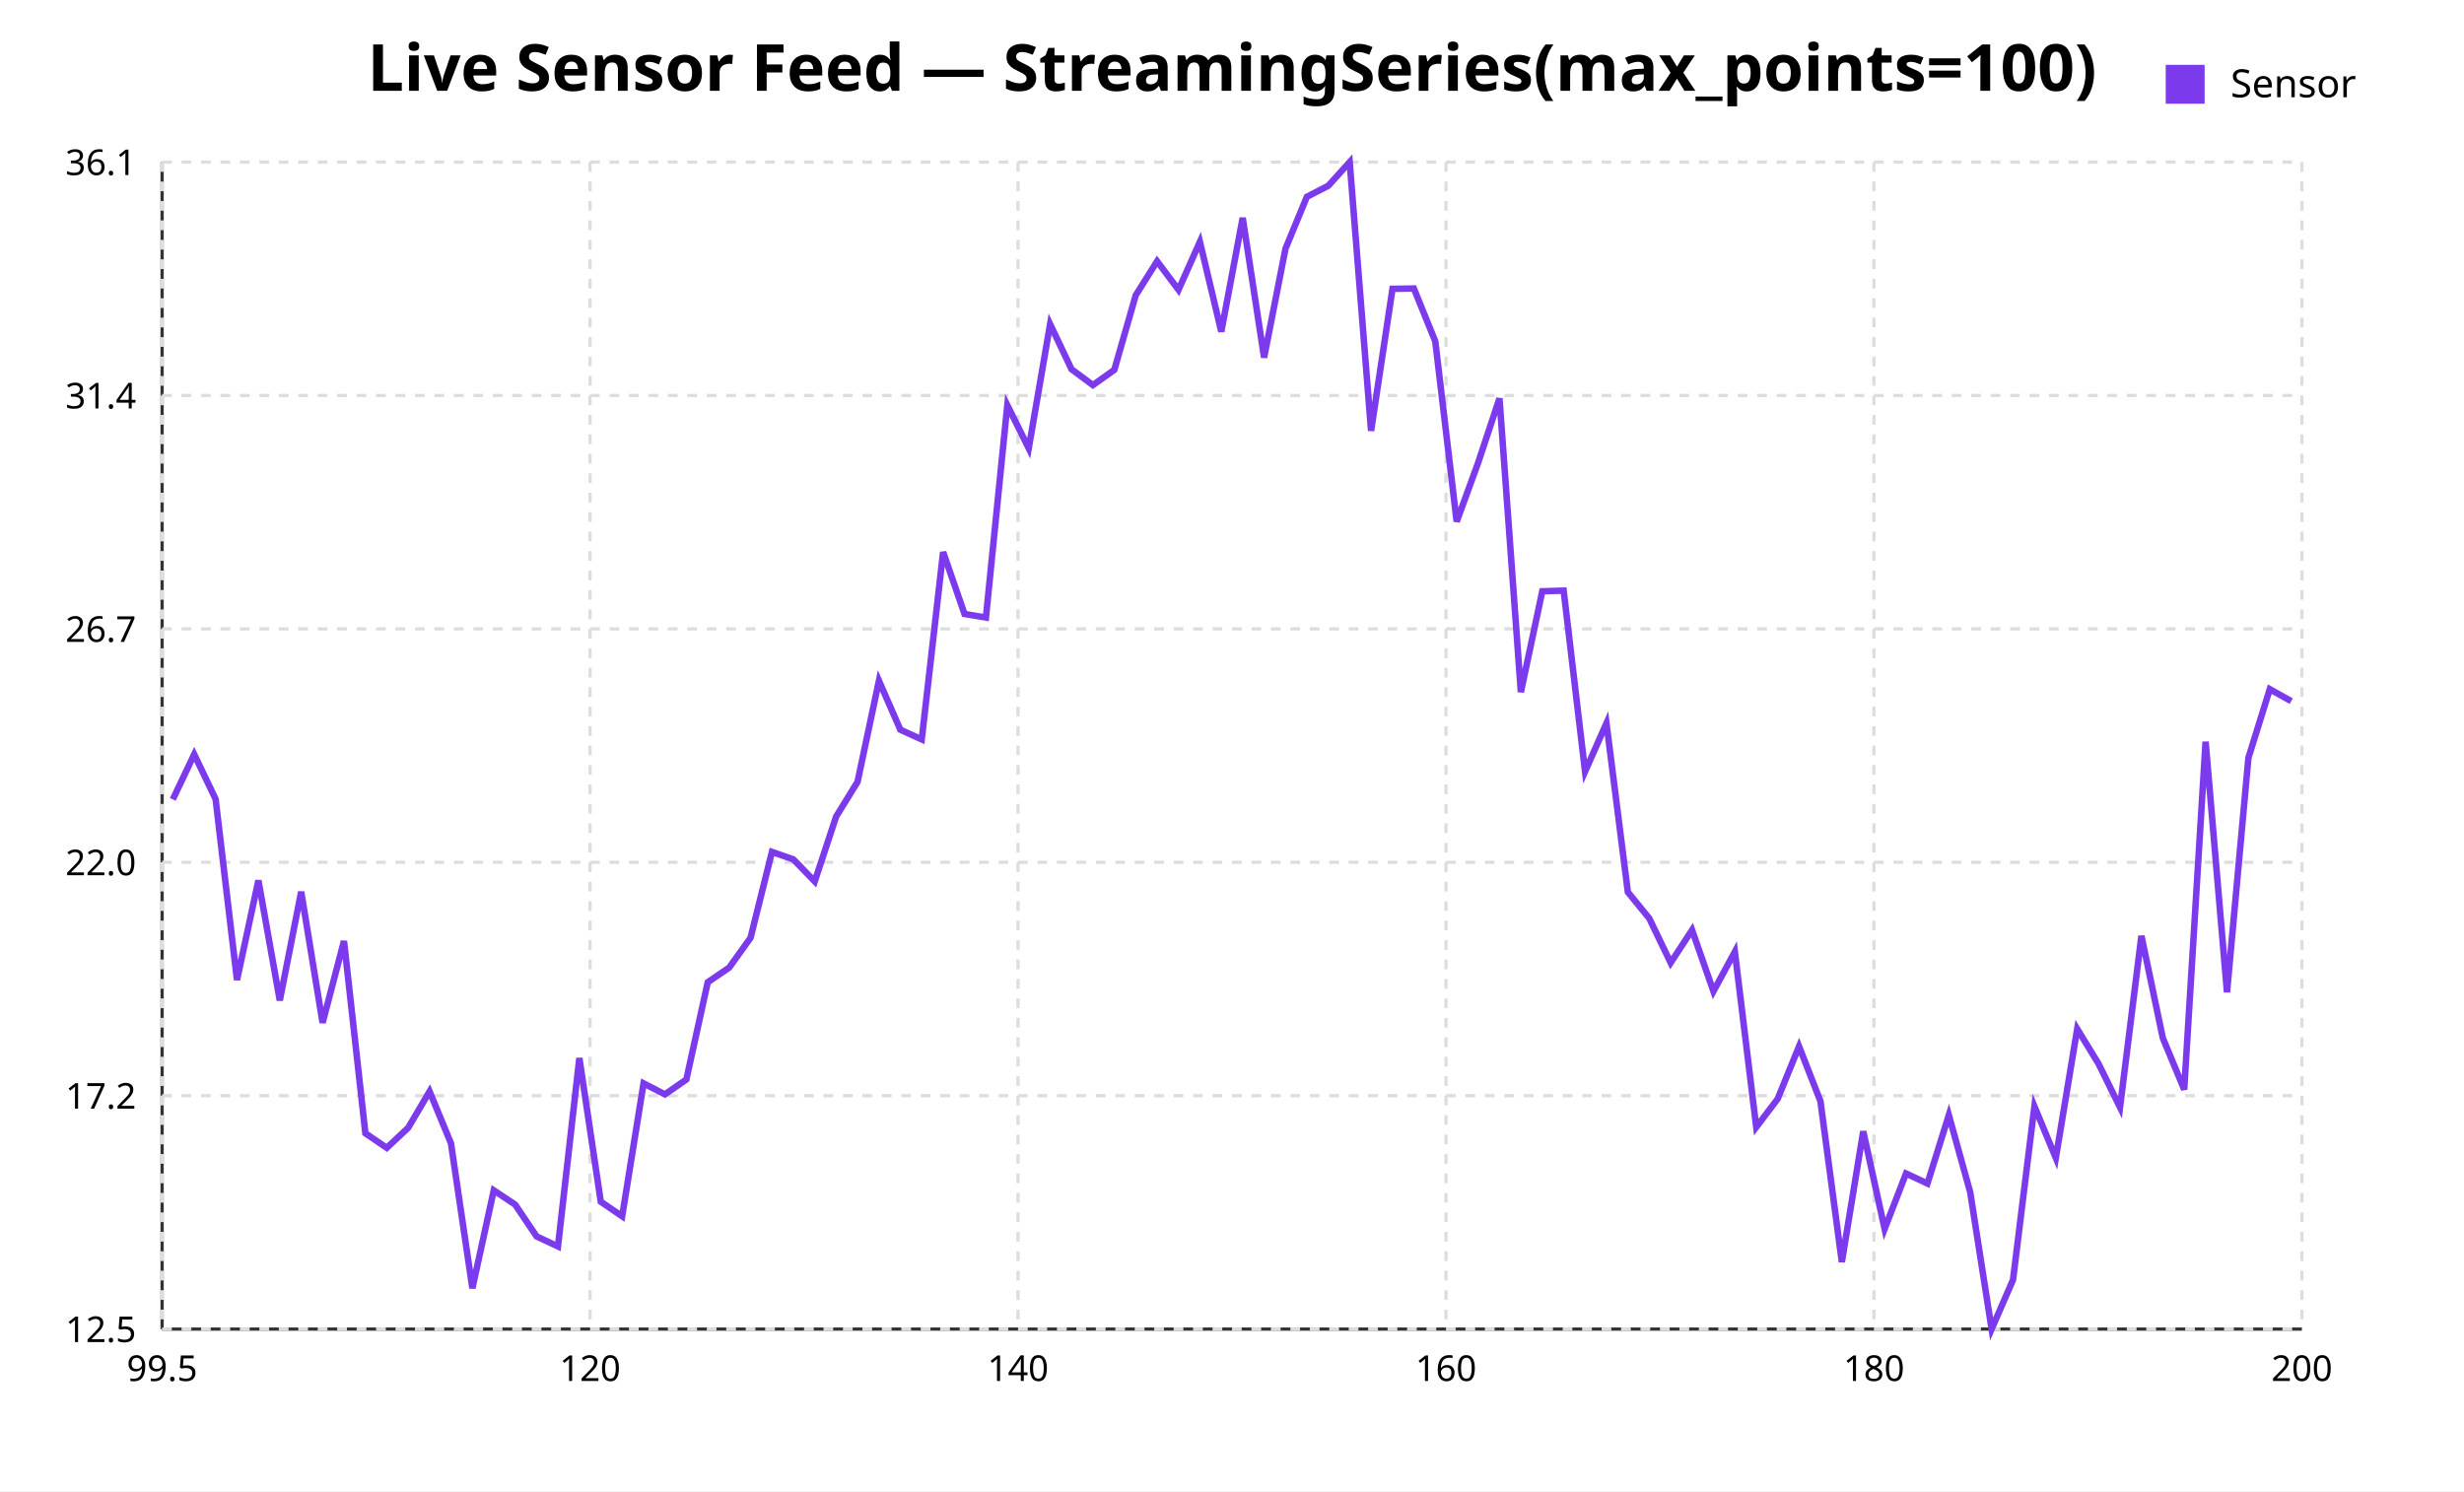
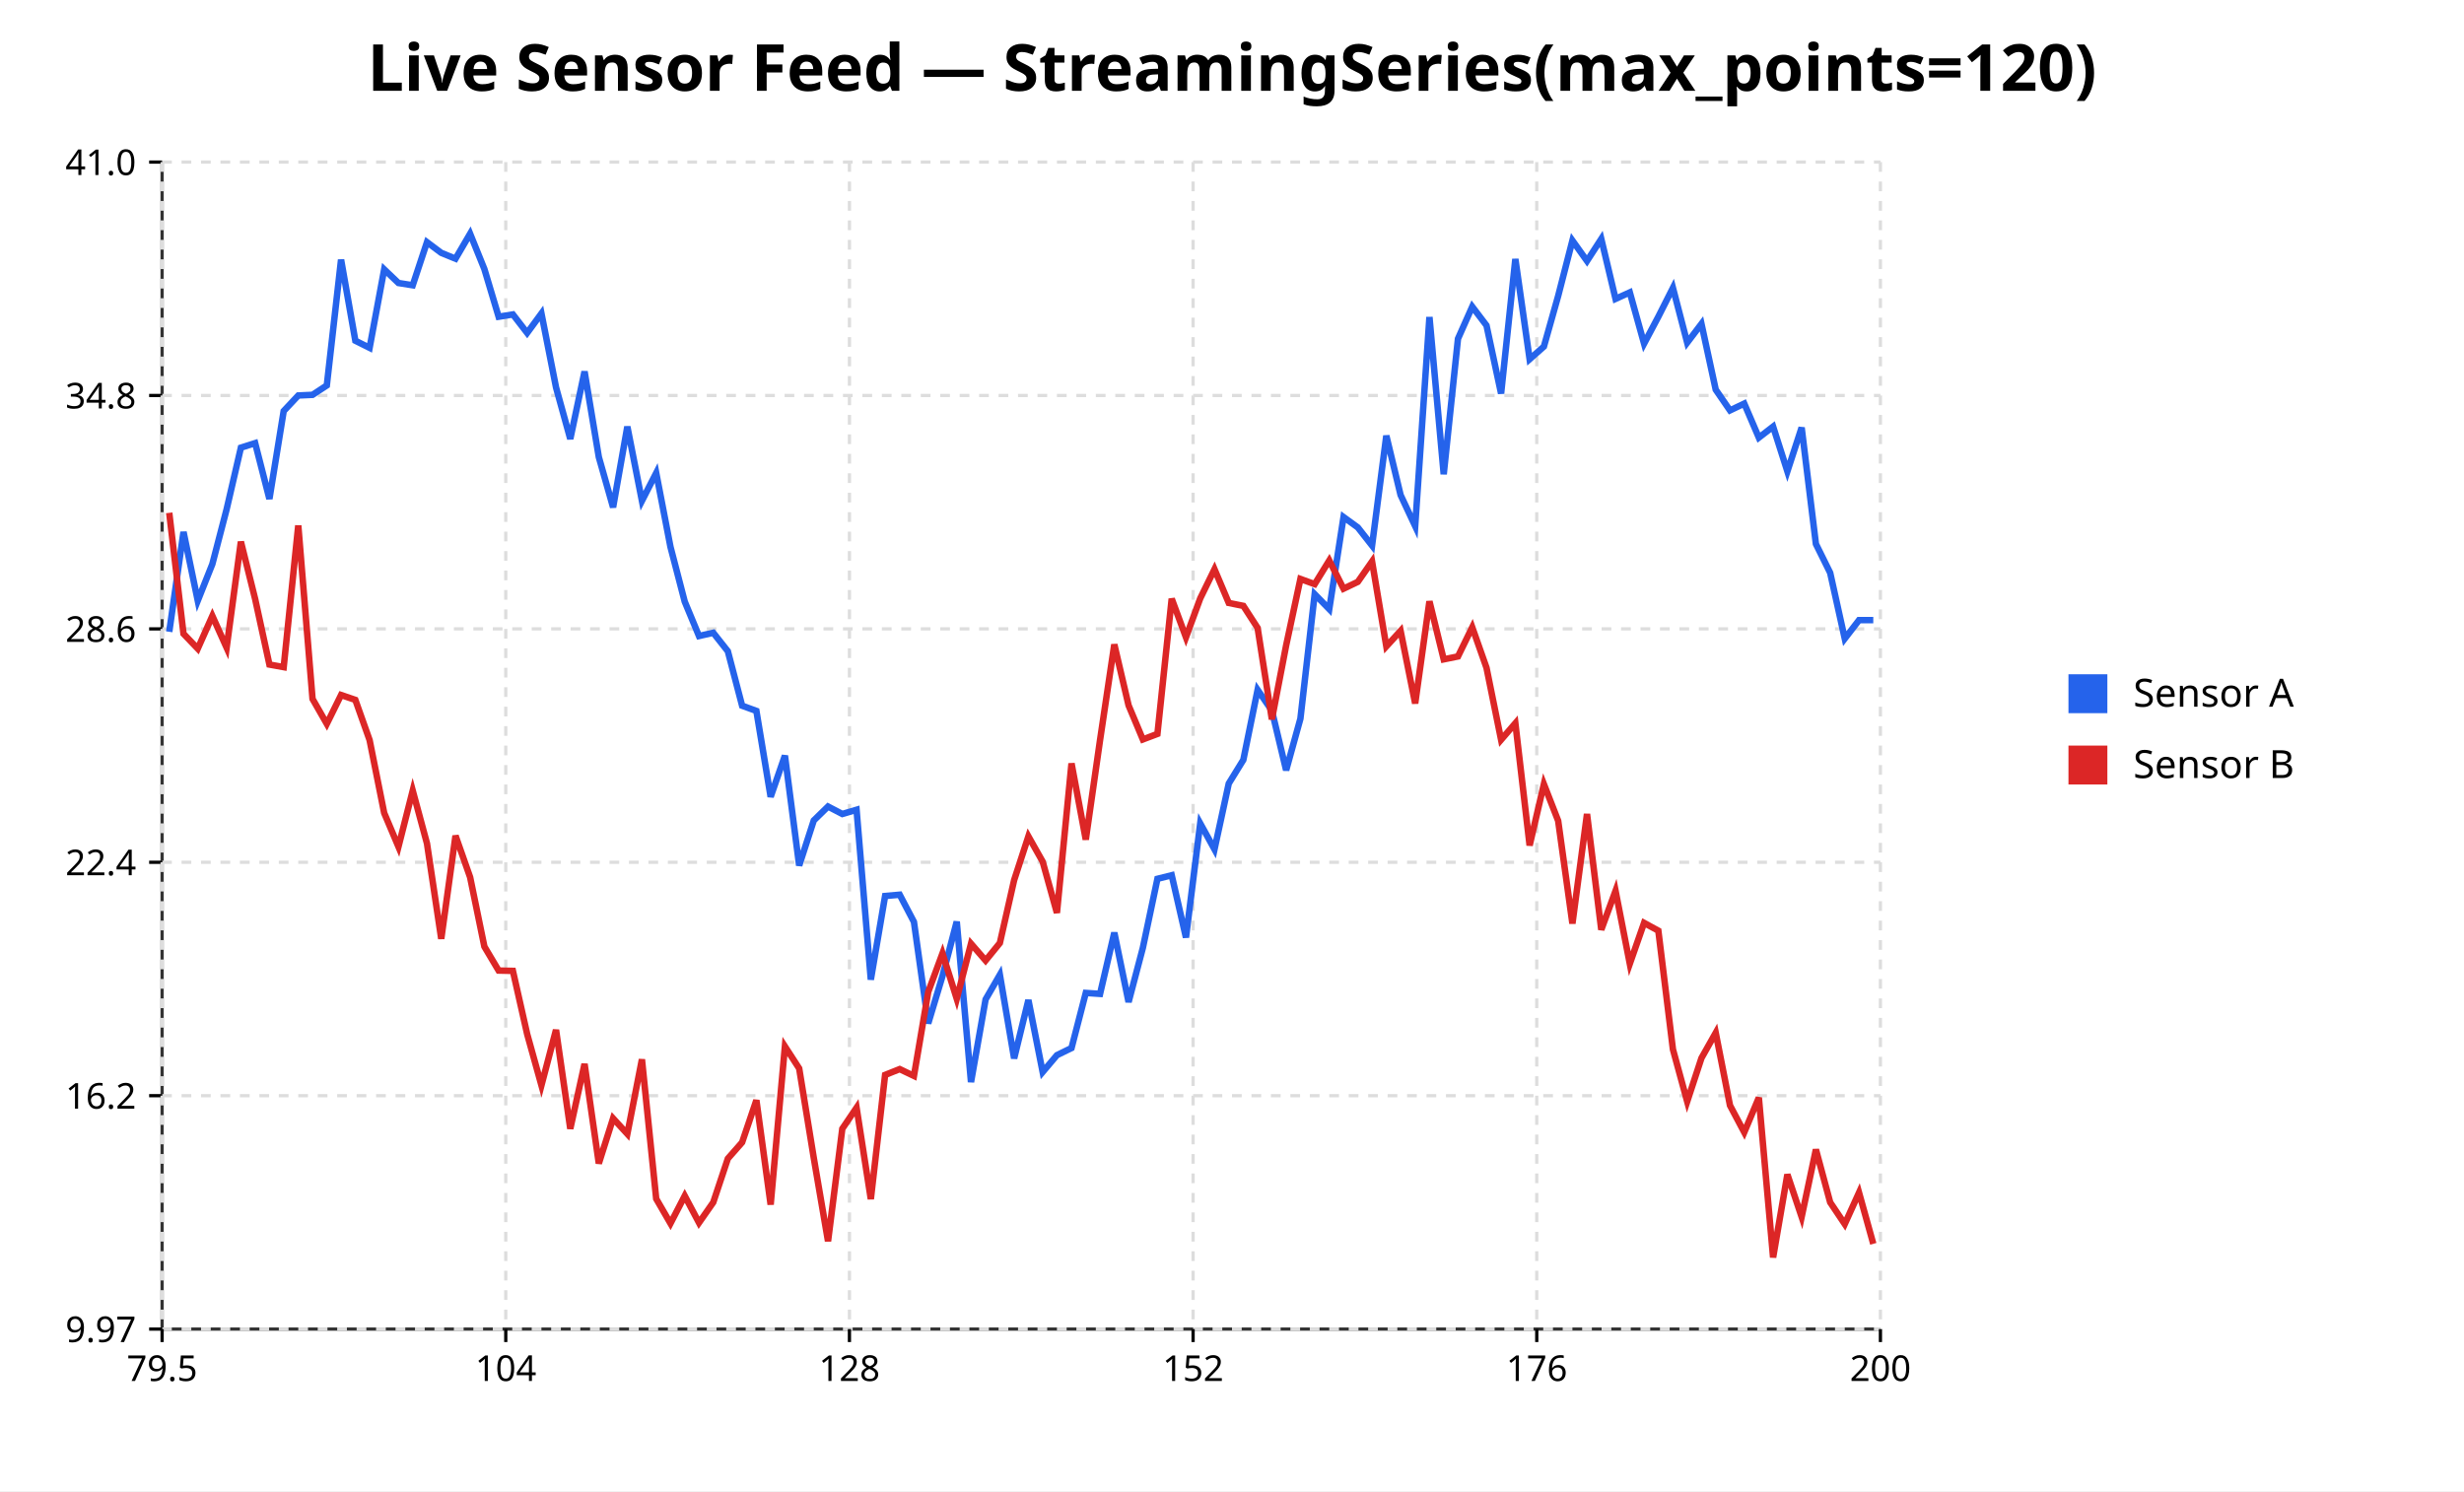
- <svg xmlns="http://www.w3.org/2000/svg" role="img" focusable="false" aria-labelledby="glyphx-chart-21-title glyphx-chart-21-desc" id="glyphx-chart-21" data-glyphx="true" width="760" height="460" viewBox="0 0 760 460">
+ <svg xmlns="http://www.w3.org/2000/svg" role="img" focusable="false" aria-labelledby="glyphx-chart-0d7e95e3eb78-title glyphx-chart-0d7e95e3eb78-desc" id="glyphx-chart-0d7e95e3eb78" data-glyphx="true" width="760" height="460" viewBox="0 0 760 460">
  <rect width="760" height="460" fill="#ffffff" />
-   <text x="380" y="28" text-anchor="middle" font-size="20" font-weight="bold" font-family="sans-serif" fill="#000000">Live Sensor Feed  —  StreamingSeries(max_points=100)</text>
-   <line x1="50" y1="410" x2="710" y2="410" stroke="#333" />
+   <text x="380" y="28" text-anchor="middle" font-size="20" font-weight="bold" font-family="sans-serif" fill="#000000">Live Sensor Feed  —  StreamingSeries(max_points=120)</text>
+   <line x1="50" y1="410" x2="580" y2="410" stroke="#333" />
  <line x1="50" y1="50" x2="50" y2="410" stroke="#333" />
-   <line x1="50" x2="710" y1="410.0" y2="410.0" stroke="#ddd" stroke-dasharray="3,3" />
-   <text x="42" y="414.0" text-anchor="end" font-size="11" font-family="sans-serif" fill="#000000">12.5</text>
-   <line x1="50" x2="710" y1="338.0" y2="338.0" stroke="#ddd" stroke-dasharray="3,3" />
-   <text x="42" y="342.0" text-anchor="end" font-size="11" font-family="sans-serif" fill="#000000">17.2</text>
-   <line x1="50" x2="710" y1="266.0" y2="266.0" stroke="#ddd" stroke-dasharray="3,3" />
-   <text x="42" y="270.0" text-anchor="end" font-size="11" font-family="sans-serif" fill="#000000">22.0</text>
-   <line x1="50" x2="710" y1="194" y2="194" stroke="#ddd" stroke-dasharray="3,3" />
-   <text x="42" y="198" text-anchor="end" font-size="11" font-family="sans-serif" fill="#000000">26.7</text>
-   <line x1="50" x2="710" y1="122" y2="122" stroke="#ddd" stroke-dasharray="3,3" />
-   <text x="42" y="126" text-anchor="end" font-size="11" font-family="sans-serif" fill="#000000">31.4</text>
-   <line x1="50" x2="710" y1="50.0" y2="50.0" stroke="#ddd" stroke-dasharray="3,3" />
-   <text x="42" y="54.0" text-anchor="end" font-size="11" font-family="sans-serif" fill="#000000">36.1</text>
+   <line x1="50" x2="580" y1="410.0" y2="410.0" stroke="#ddd" stroke-dasharray="3,3" />
+   <line x1="46.0" x2="50" y1="410.0" y2="410.0" stroke="#000000" stroke-width="1" />
+   <text x="42.0" y="414.0" text-anchor="end" font-size="11" font-family="sans-serif" fill="#000000">9.97</text>
+   <line x1="50" x2="580" y1="338.0" y2="338.0" stroke="#ddd" stroke-dasharray="3,3" />
+   <line x1="46.0" x2="50" y1="338.0" y2="338.0" stroke="#000000" stroke-width="1" />
+   <text x="42.0" y="342.0" text-anchor="end" font-size="11" font-family="sans-serif" fill="#000000">16.2</text>
+   <line x1="50" x2="580" y1="266.0" y2="266.0" stroke="#ddd" stroke-dasharray="3,3" />
+   <line x1="46.0" x2="50" y1="266.0" y2="266.0" stroke="#000000" stroke-width="1" />
+   <text x="42.0" y="270.0" text-anchor="end" font-size="11" font-family="sans-serif" fill="#000000">22.4</text>
+   <line x1="50" x2="580" y1="194.0" y2="194.0" stroke="#ddd" stroke-dasharray="3,3" />
+   <line x1="46.0" x2="50" y1="194.0" y2="194.0" stroke="#000000" stroke-width="1" />
+   <text x="42.0" y="198.0" text-anchor="end" font-size="11" font-family="sans-serif" fill="#000000">28.6</text>
+   <line x1="50" x2="580" y1="122.0" y2="122.0" stroke="#ddd" stroke-dasharray="3,3" />
+   <line x1="46.0" x2="50" y1="122.0" y2="122.0" stroke="#000000" stroke-width="1" />
+   <text x="42.0" y="126.0" text-anchor="end" font-size="11" font-family="sans-serif" fill="#000000">34.8</text>
+   <line x1="50" x2="580" y1="50.0" y2="50.0" stroke="#ddd" stroke-dasharray="3,3" />
+   <line x1="46.0" x2="50" y1="50.0" y2="50.0" stroke="#000000" stroke-width="1" />
+   <text x="42.0" y="54.0" text-anchor="end" font-size="11" font-family="sans-serif" fill="#000000">41.0</text>
  <line y1="50" y2="410" x1="50.0" x2="50.0" stroke="#ddd" stroke-dasharray="3,3" />
-   <text x="50.0" y="426" text-anchor="middle" font-size="11" font-family="sans-serif" fill="#000000">99.5</text>
-   <line y1="50" y2="410" x1="182.0" x2="182.0" stroke="#ddd" stroke-dasharray="3,3" />
-   <text x="182.0" y="426" text-anchor="middle" font-size="11" font-family="sans-serif" fill="#000000">120</text>
-   <line y1="50" y2="410" x1="314.0" x2="314.0" stroke="#ddd" stroke-dasharray="3,3" />
-   <text x="314.0" y="426" text-anchor="middle" font-size="11" font-family="sans-serif" fill="#000000">140</text>
-   <line y1="50" y2="410" x1="446.0" x2="446.0" stroke="#ddd" stroke-dasharray="3,3" />
-   <text x="446.0" y="426" text-anchor="middle" font-size="11" font-family="sans-serif" fill="#000000">160</text>
-   <line y1="50" y2="410" x1="578.0" x2="578.0" stroke="#ddd" stroke-dasharray="3,3" />
-   <text x="578.0" y="426" text-anchor="middle" font-size="11" font-family="sans-serif" fill="#000000">180</text>
-   <line y1="50" y2="410" x1="710.0" x2="710.0" stroke="#ddd" stroke-dasharray="3,3" />
-   <text x="710.0" y="426" text-anchor="middle" font-size="11" font-family="sans-serif" fill="#000000">200</text>
-   <polyline class="series-1872" fill="none" stroke="#7c3aed" stroke-width="2.0" points="53.3,246.6 59.9,232.7 66.5,246.5 73.1,302.3 79.7,271.6 86.3,308.6 92.9,275.1 99.5,315.5 106.1,290.3 112.7,349.6 119.3,354.1 125.9,347.9 132.5,336.7 139.1,352.7 145.7,397.4 152.3,367.2 158.9,371.6 165.5,381.4 172.1,384.5 178.7,326.4 185.3,370.7 191.9,375.2 198.5,334.2 205.1,337.6 211.7,333.0 218.3,303.0 224.9,298.5 231.5,289.3 238.1,262.8 244.7,265.1 251.3,271.9 257.9,251.9 264.5,241.2 271.1,210.0 277.7,225.1 284.3,228.1 290.9,170.3 297.5,189.4 304.1,190.5 310.7,125.0 317.3,138.3 323.9,100.0 330.5,113.9 337.1,118.8 343.7,114.1 350.3,91.1 356.9,80.6 363.5,89.4 370.1,74.6 376.7,102.3 383.3,67.2 389.9,110.3 396.5,76.7 403.1,60.7 409.7,57.3 416.3,50.0 422.9,132.9 429.5,89.1 436.1,89.0 442.7,105.3 449.3,160.9 455.9,142.8 462.5,122.9 469.1,213.5 475.7,182.4 482.3,182.2 488.9,238.0 495.5,223.1 502.1,275.2 508.7,283.3 515.3,297.0 521.9,286.9 528.5,305.8 535.1,293.6 541.7,347.7 548.3,339.0 554.9,322.8 561.5,339.7 568.1,389.3 574.7,349.0 581.3,379.1 587.9,362.0 594.5,365.1 601.1,344.0 607.7,367.8 614.3,410.0 620.9,394.8 627.5,341.3 634.1,357.2 640.7,317.4 647.3,328.2 653.9,341.6 660.5,288.7 667.1,320.2 673.7,336.1 680.3,228.8 686.9,306.1 693.5,233.8 700.1,212.6 706.7,216.3" />
+   <line x1="50.0" x2="50.0" y1="410" y2="414.0" stroke="#000000" stroke-width="1" />
+   <text x="50.0" y="426" text-anchor="middle" font-size="11" font-family="sans-serif" fill="#000000">79.5</text>
+   <line y1="50" y2="410" x1="156.0" x2="156.0" stroke="#ddd" stroke-dasharray="3,3" />
+   <line x1="156.0" x2="156.0" y1="410" y2="414.0" stroke="#000000" stroke-width="1" />
+   <text x="156.0" y="426" text-anchor="middle" font-size="11" font-family="sans-serif" fill="#000000">104</text>
+   <line y1="50" y2="410" x1="262.0" x2="262.0" stroke="#ddd" stroke-dasharray="3,3" />
+   <line x1="262.0" x2="262.0" y1="410" y2="414.0" stroke="#000000" stroke-width="1" />
+   <text x="262.0" y="426" text-anchor="middle" font-size="11" font-family="sans-serif" fill="#000000">128</text>
+   <line y1="50" y2="410" x1="368.0" x2="368.0" stroke="#ddd" stroke-dasharray="3,3" />
+   <line x1="368.0" x2="368.0" y1="410" y2="414.0" stroke="#000000" stroke-width="1" />
+   <text x="368.0" y="426" text-anchor="middle" font-size="11" font-family="sans-serif" fill="#000000">152</text>
+   <line y1="50" y2="410" x1="474.0" x2="474.0" stroke="#ddd" stroke-dasharray="3,3" />
+   <line x1="474.0" x2="474.0" y1="410" y2="414.0" stroke="#000000" stroke-width="1" />
+   <text x="474.0" y="426" text-anchor="middle" font-size="11" font-family="sans-serif" fill="#000000">176</text>
+   <line y1="50" y2="410" x1="580.0" x2="580.0" stroke="#ddd" stroke-dasharray="3,3" />
+   <line x1="580.0" x2="580.0" y1="410" y2="414.0" stroke="#000000" stroke-width="1" />
+   <text x="580.0" y="426" text-anchor="middle" font-size="11" font-family="sans-serif" fill="#000000">200</text>
+   <polyline class="series-eb452244" fill="none" stroke="#2563eb" stroke-width="2.0" points="52.2,194.9 56.6,164.1 61.0,185.3 65.5,174.0 69.9,157.1 74.3,138.1 78.7,136.7 83.1,153.9 87.5,126.8 92.0,122.0 96.4,121.8 100.8,118.9 105.2,80.1 109.6,105.1 114.0,107.3 118.5,83.1 122.9,87.3 127.3,88.0 131.7,74.7 136.1,78.0 140.5,79.8 145.0,72.1 149.4,83.0 153.8,97.7 158.2,97.0 162.6,102.7 167.0,96.7 171.5,119.5 175.9,135.4 180.3,114.6 184.7,141.0 189.1,156.5 193.5,131.6 198.0,154.5 202.4,145.9 206.8,168.7 211.2,185.6 215.6,196.2 220.0,195.2 224.5,200.9 228.9,217.7 233.3,219.3 237.7,245.8 242.1,233.1 246.5,267.0 251.0,253.1 255.4,248.8 259.8,251.1 264.2,249.8 268.6,302.2 273.0,276.4 277.5,276.0 281.9,284.4 286.3,315.7 290.7,301.1 295.1,284.3 299.5,333.8 304.0,308.3 308.4,300.7 312.8,326.5 317.2,308.5 321.6,330.7 326.0,325.5 330.5,323.3 334.9,306.3 339.3,306.6 343.7,287.7 348.1,309.1 352.5,292.4 357.0,271.1 361.4,270.0 365.8,289.2 370.2,254.0 374.6,262.0 379.0,241.7 383.5,234.4 387.9,212.8 392.3,219.2 396.7,237.6 401.1,221.7 405.5,183.3 410.0,187.9 414.4,159.5 418.8,162.7 423.2,168.3 427.6,134.4 432.0,152.7 436.5,162.3 440.9,97.8 445.3,146.3 449.7,104.5 454.1,94.6 458.5,100.4 463.0,121.4 467.4,79.9 471.8,110.8 476.2,106.9 480.6,91.3 485.0,74.2 489.5,80.5 493.9,73.7 498.3,92.2 502.7,90.2 507.1,106.0 511.5,97.7 516.0,88.8 520.4,105.7 524.8,99.9 529.2,120.2 533.6,126.6 538.0,124.5 542.5,135.0 546.9,131.6 551.3,145.4 555.7,131.9 560.1,167.8 564.5,176.7 569.0,197.0 573.4,191.3 577.8,191.3" />
+   <polyline class="series-b4ee3bed" fill="none" stroke="#dc2626" stroke-width="2.0" points="52.2,158.2 56.6,195.5 61.0,200.1 65.5,190.0 69.9,199.8 74.3,167.1 78.7,184.8 83.1,205.0 87.5,205.8 92.0,162.1 96.4,215.6 100.8,223.3 105.2,214.4 109.6,215.9 114.0,228.3 118.5,250.8 122.9,261.2 127.3,243.9 131.7,260.2 136.1,289.6 140.5,257.8 145.0,270.6 149.4,292.0 153.8,299.4 158.2,299.5 162.6,319.0 167.0,334.8 171.5,317.7 175.9,348.2 180.3,328.2 184.7,358.9 189.1,345.0 193.5,349.8 198.0,326.8 202.4,369.8 206.8,377.4 211.2,368.9 215.6,377.2 220.0,370.9 224.5,357.4 228.9,352.4 233.3,339.4 237.7,371.6 242.1,322.8 246.5,329.6 251.0,357.2 255.4,382.9 259.8,348.2 264.2,341.7 268.6,369.9 273.0,331.6 277.5,329.8 281.9,331.9 286.3,306.0 290.7,294.1 295.1,308.1 299.5,291.1 304.0,296.3 308.4,290.9 312.8,271.5 317.2,258.0 321.6,265.8 326.0,281.6 330.5,235.5 334.9,259.0 339.3,228.3 343.7,198.8 348.1,217.6 352.5,228.1 357.0,226.4 361.4,184.7 365.8,196.6 370.2,184.6 374.6,175.6 379.0,186.0 383.5,186.9 387.9,193.7 392.3,221.9 396.7,199.1 401.1,178.6 405.5,180.2 410.0,172.9 414.4,181.6 418.8,179.5 423.2,173.2 427.6,199.4 432.0,194.6 436.5,217.0 440.9,185.5 445.3,203.4 449.7,202.5 454.1,193.5 458.5,206.0 463.0,228.2 467.4,223.1 471.8,260.8 476.2,241.9 480.6,253.2 485.0,284.9 489.5,251.1 493.9,286.8 498.3,274.8 502.7,297.3 507.1,284.7 511.5,287.1 516.0,323.7 520.4,339.8 524.8,326.4 529.2,318.6 533.6,341.0 538.0,349.3 542.5,338.6 546.9,387.9 551.3,362.3 555.7,375.4 560.1,354.6 564.5,370.9 569.0,377.6 573.4,367.9 577.8,383.7" />
  <g class="glyphx-legend">
-     <rect x="668" y="20" width="12" height="12" fill="#7c3aed" class="legend-icon" data-target="series-1872" />
-     <text x="688" y="30" font-size="12" font-family="sans-serif" fill="#000000" class="legend-label" data-target="series-1872">Sensor</text>
+     <rect x="638" y="208" width="12" height="12" fill="#2563eb" class="legend-icon" data-target="series-eb452244" />
+     <text x="658" y="218" font-size="12" font-family="sans-serif" fill="#000000" class="legend-label" data-target="series-eb452244">Sensor A</text>
+     <rect x="638" y="230" width="12" height="12" fill="#dc2626" class="legend-icon" data-target="series-b4ee3bed" />
+     <text x="658" y="240" font-size="12" font-family="sans-serif" fill="#000000" class="legend-label" data-target="series-b4ee3bed">Sensor B</text>
  </g>
</svg>
